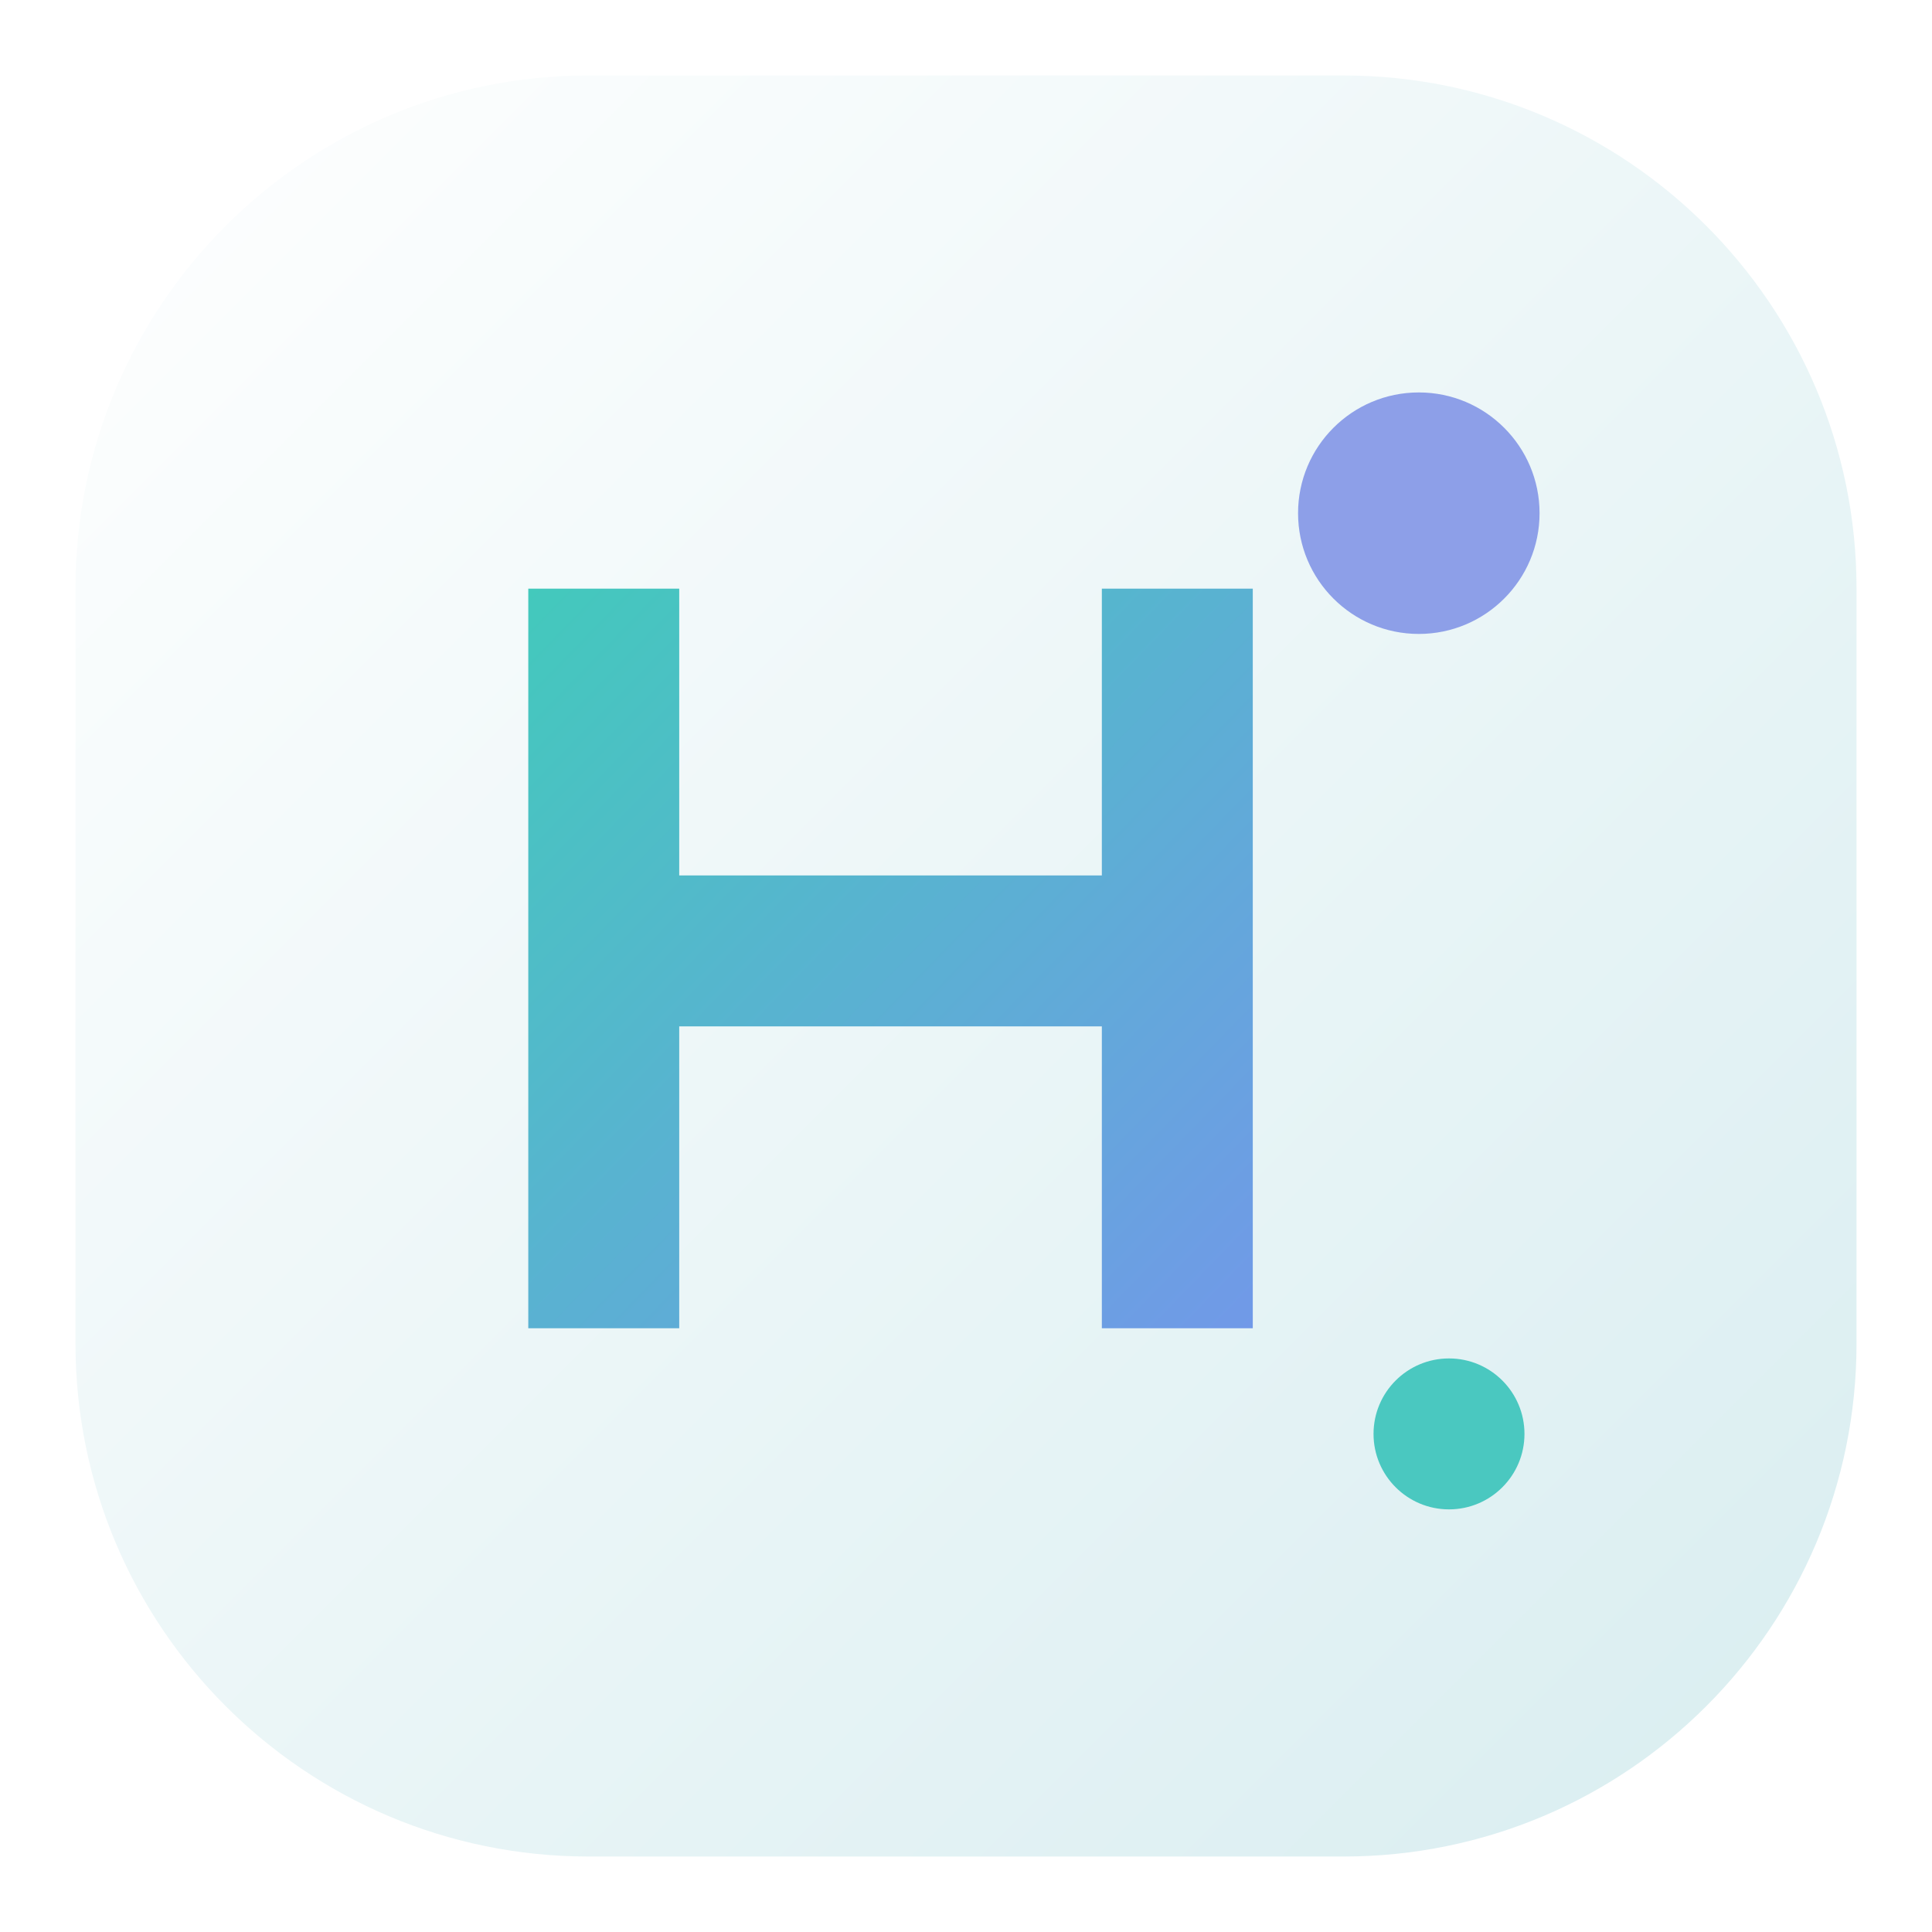
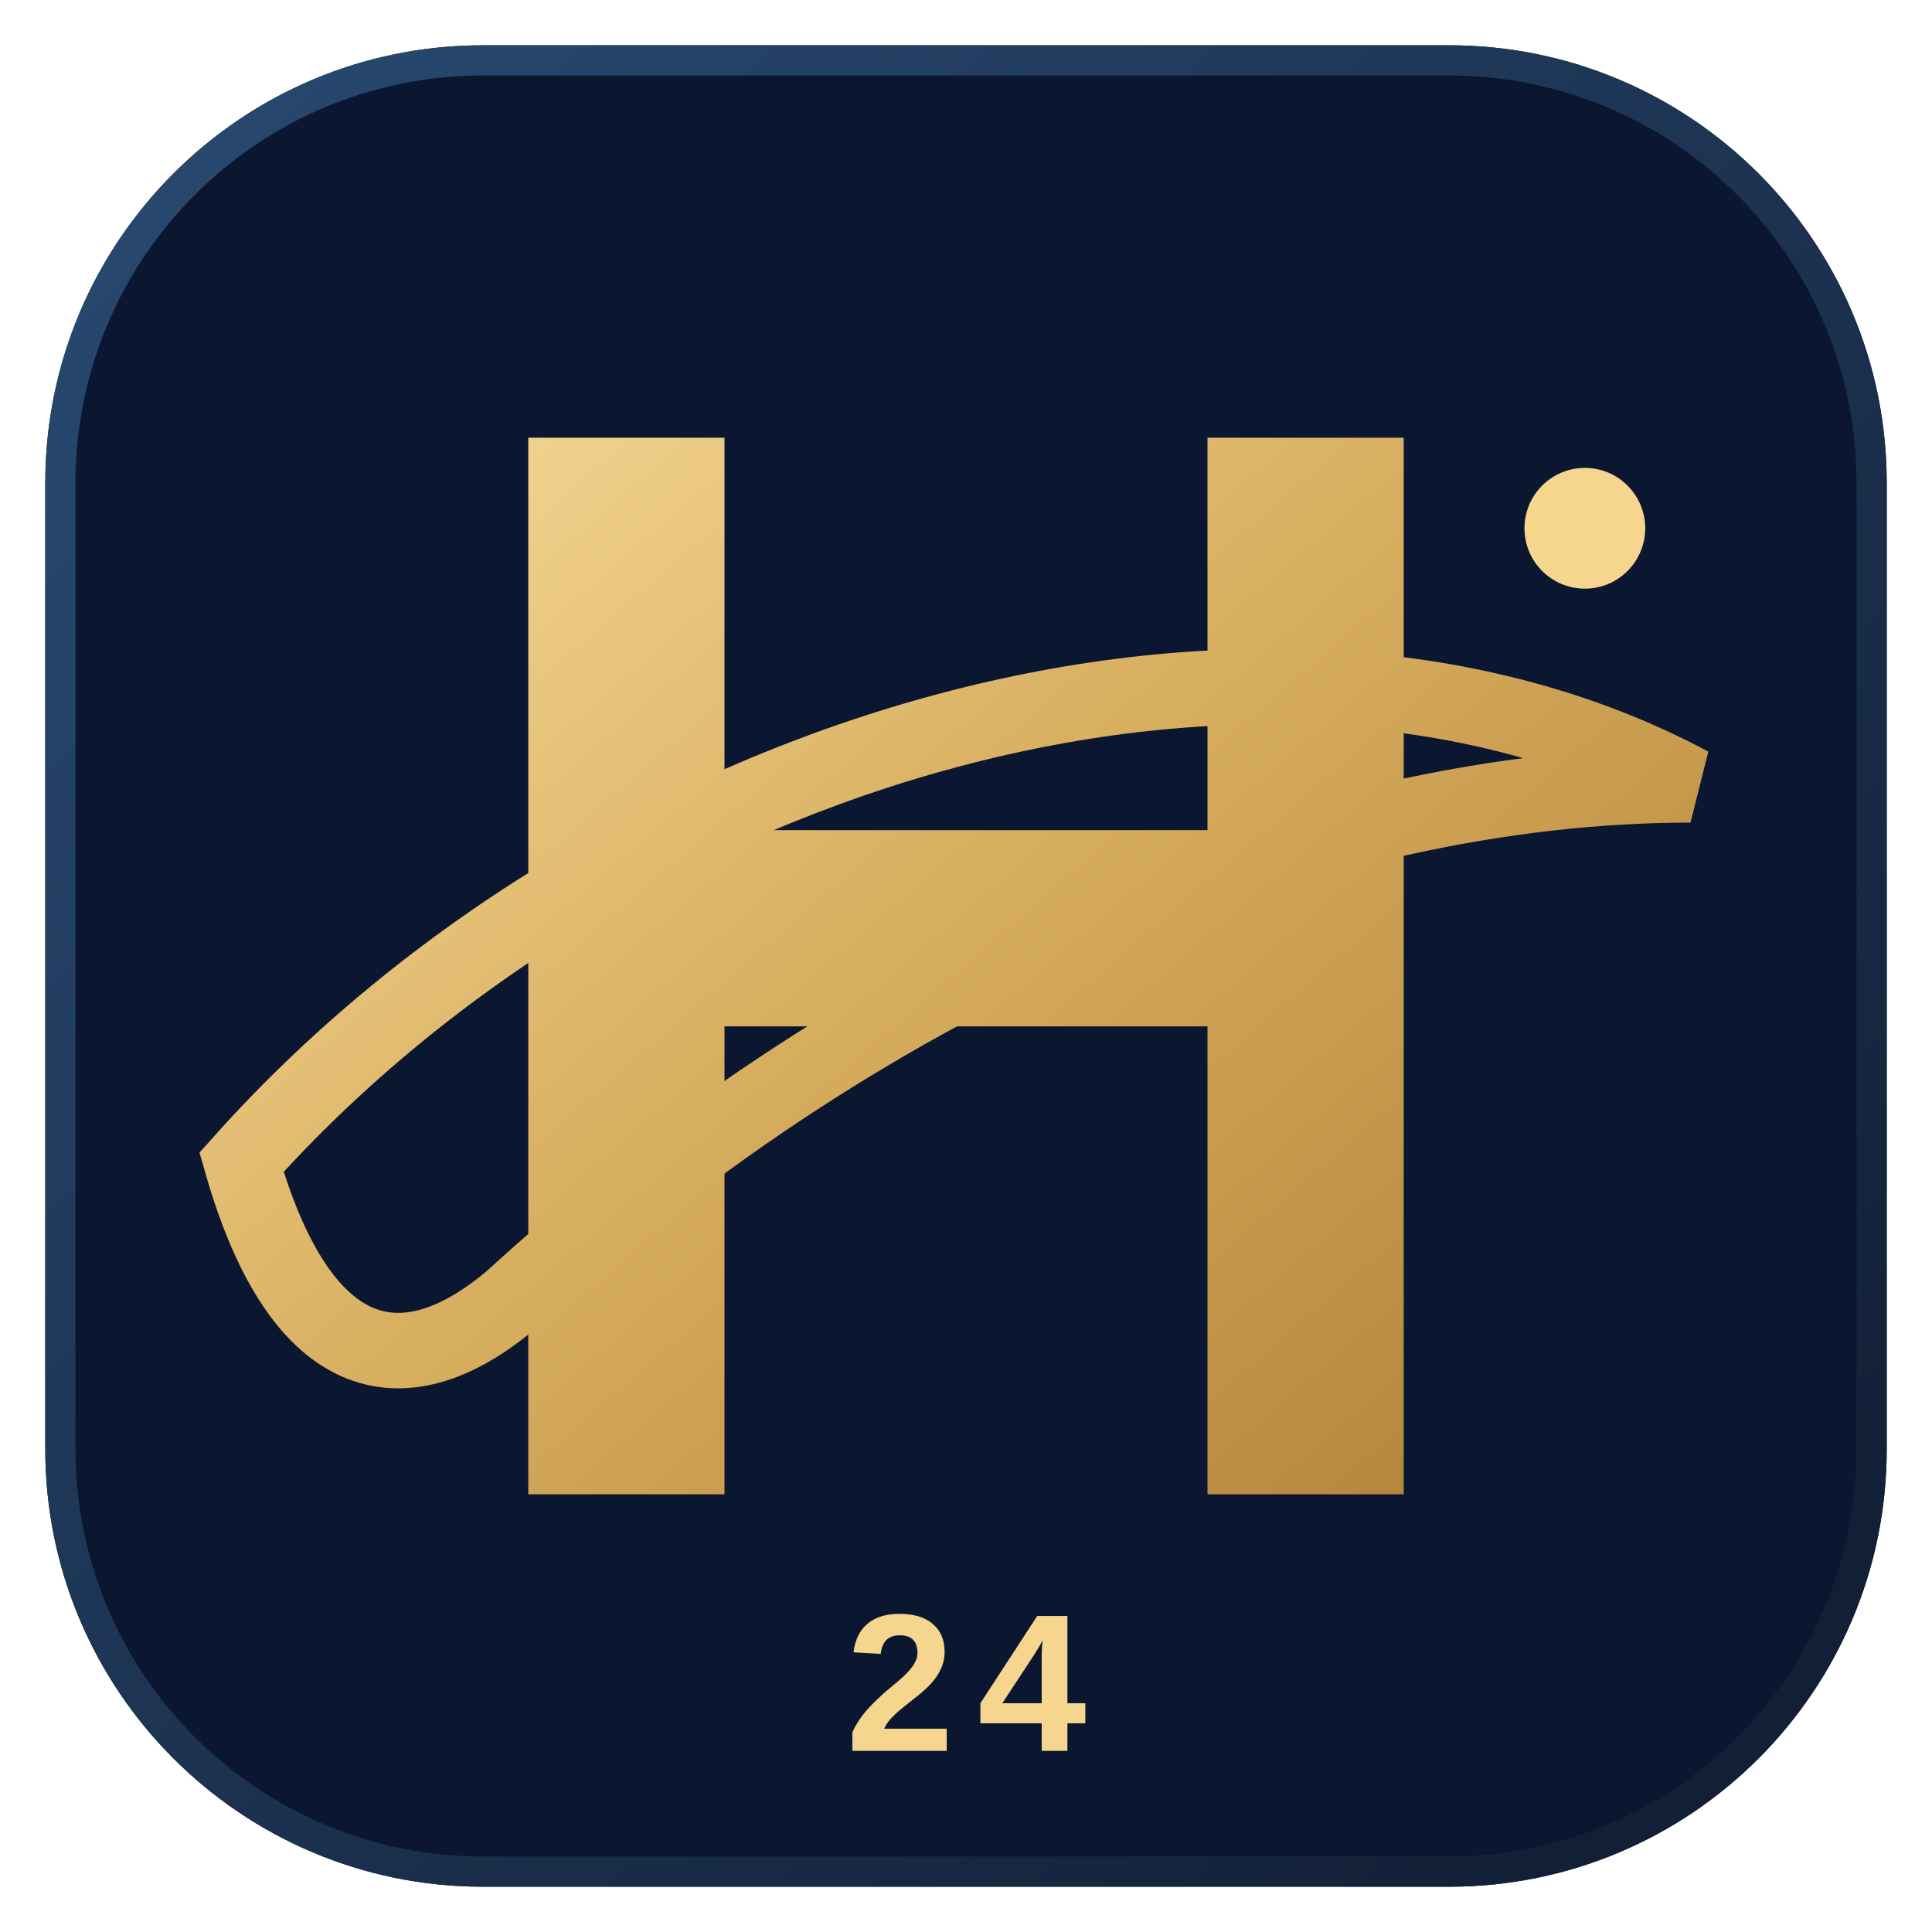
<svg xmlns="http://www.w3.org/2000/svg" viewBox="0 0 128 128">
  <defs>
-     <linearGradient id="g" x1="0" y1="0" x2="1" y2="1">
-       <stop stop-color="#fff" />
-       <stop offset="1" stop-color="#d8edf0" />
+     <linearGradient id="gold" x1="18" y1="12" x2="108" y2="116" gradientUnits="userSpaceOnUse">
+       <stop stop-color="#ffe6a8" />
+       <stop offset=".48" stop-color="#d7ad5e" />
+       <stop offset="1" stop-color="#a8752e" />
    </linearGradient>
-     <linearGradient id="a" x1="0" y1="0" x2="1" y2="1">
-       <stop stop-color="#43c9bc" />
-       <stop offset="1" stop-color="#7199e8" />
+     <linearGradient id="edge" x1="0" y1="0" x2="1" y2="1">
+       <stop stop-color="#294a72" />
+       <stop offset="1" stop-color="#101c31" />
    </linearGradient>
  </defs>
-   <rect x="5" y="5" width="118" height="118" rx="34" fill="url(#g)" />
-   <path d="M35 88V39h10v19h28V39h10v49H73V68H45v20z" fill="url(#a)" />
-   <circle cx="94" cy="34" r="8" fill="#8d9fe8" />
-   <circle cx="96" cy="95" r="5" fill="#4ac8c0" />
+   <rect x="3" y="3" width="122" height="122" rx="29" fill="#0b1730" />
+   <rect x="4" y="4" width="120" height="120" rx="28" fill="none" stroke="url(#edge)" stroke-width="2" />
+   <path d="M35 29h13v26h32V29h13v70H80V68H48v31H35z" fill="url(#gold)" />
+   <path d="M16 77c25-28 68-40 96-25-25 0-54 12-78 34-7 6-14 5-18-9z" fill="none" stroke="url(#gold)" stroke-width="5" stroke-linecap="round" />
+   <circle cx="105" cy="35" r="4" fill="#f6d58e" />
+   <text x="64" y="116" text-anchor="middle" font-family="Arial,sans-serif" font-size="13" font-weight="700" letter-spacing="1.5" fill="#f6d58e">24</text>
</svg>
